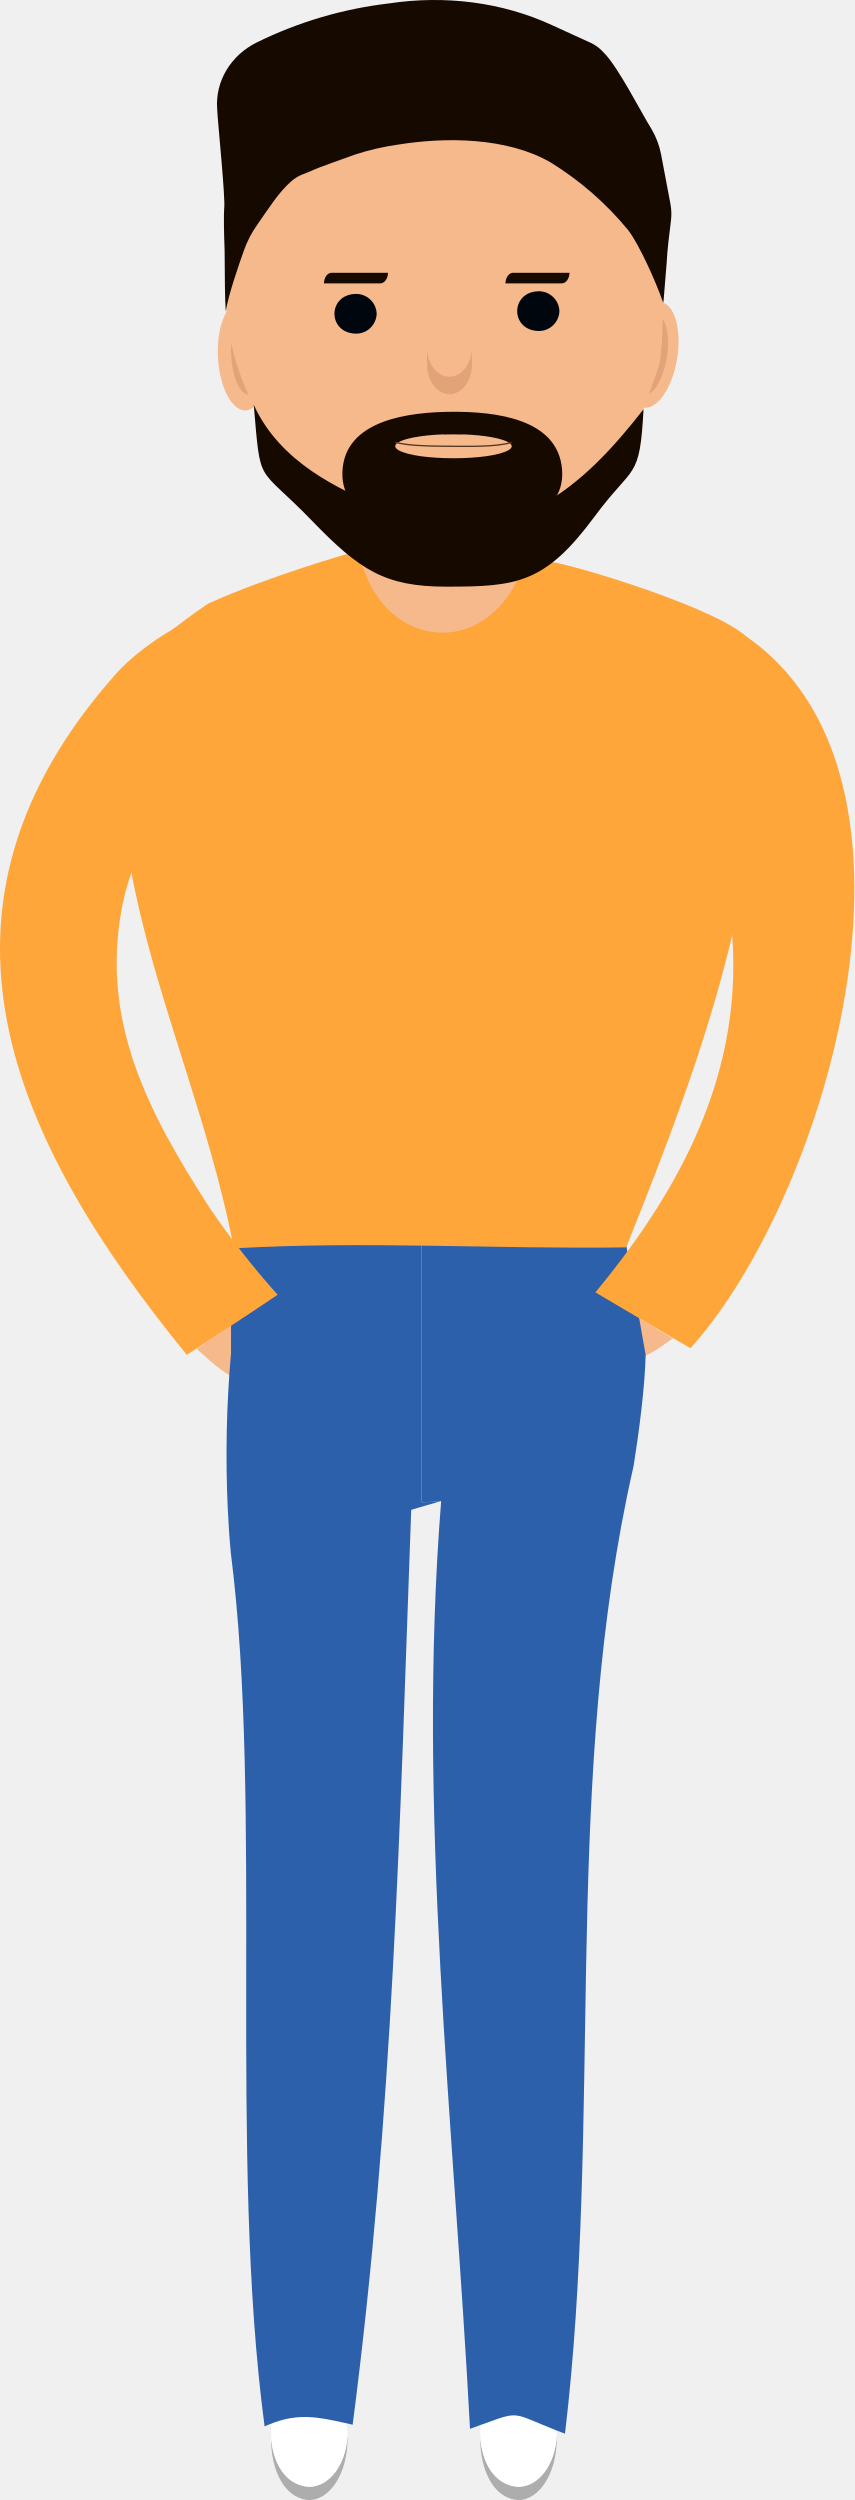
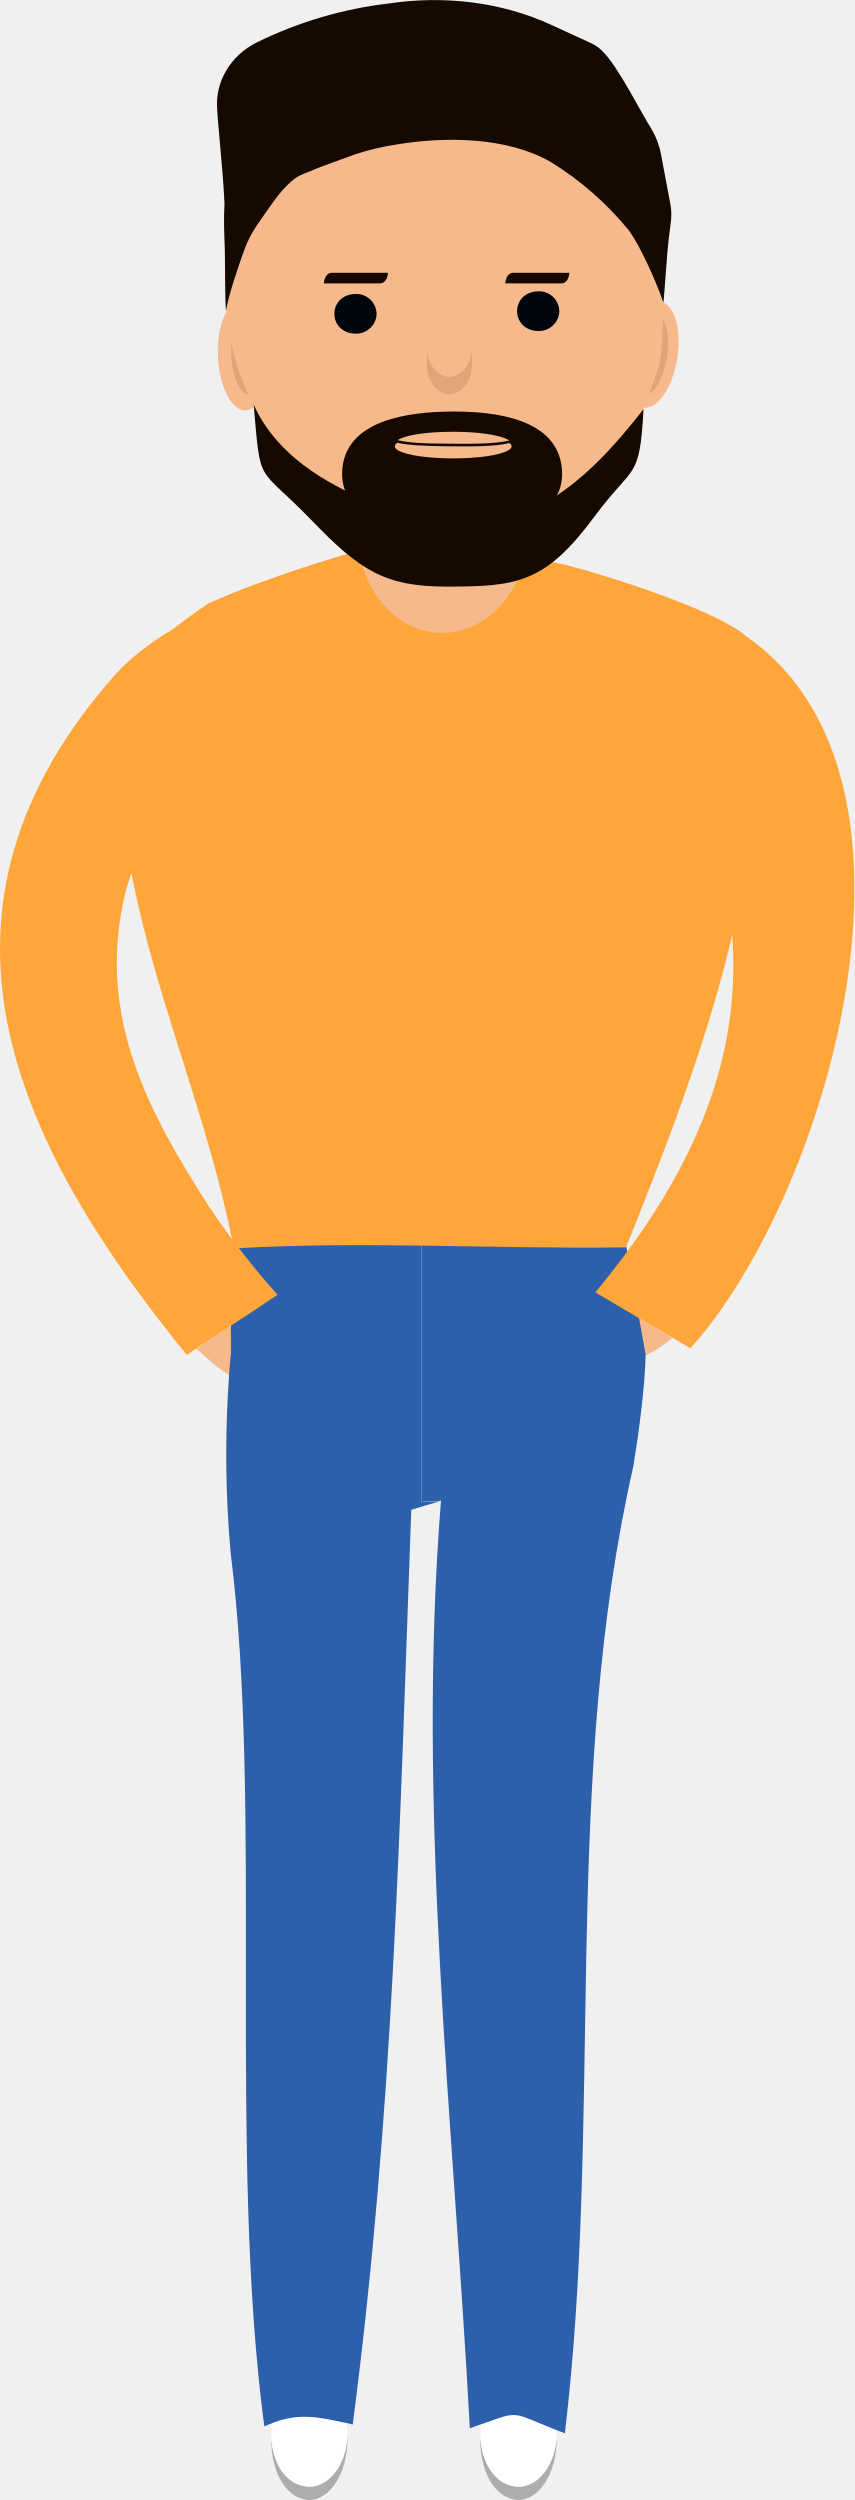
- <svg xmlns="http://www.w3.org/2000/svg" viewBox="0 0 322.6 943.98">
-   <defs>
-     <style>
-             .cls-1 {
-                 fill: #f5b98c;
-             }
- 
-             .cls-2 {
-                 fill: #adadad;
-             }
- 
-             .cls-3 {
-                 fill: #fff;
-             }
- 
-             .cls-4 {
-                 fill: #2d60aa;
-             }
- 
-             .cls-5 {
-                 fill: #ffa63b;
-             }
- 
-             .cls-6 {
-                 fill: #e2a379;
-             }
- 
-             .cls-7 {
-                 fill: #160900;
-             }
- 
-             .cls-8 {
-                 fill: #00060d;
-             }
- 
-             .cls-9 {
-                 fill: none;
-                 stroke: #533520;
-                 stroke-miterlimit: 10;
-                 stroke-width: 0.5px;
-             }
-         </style>
-   </defs>
-   <g id="Layer_2" data-name="Layer 2">
-     <g id="Layer_1-2" data-name="Layer 1">
-       <path id="rightHand" class="cls-1" d="M228.8,490.55c-5.75,6.17-11.62,13.74-2.75,20.2,9.85,7.17,19.39,1.06,27.94-5.41C245.67,500.32,237.3,495.32,228.8,490.55Z" />
-       <path id="leftHand" class="cls-1" d="M105.5,518.62c-11.75,9.37-22.19-1.22-31.25-9.31,8.57-5.86,17.21-11.66,26-17.16C107.71,499.66,116.21,510.07,105.5,518.62Z" />
+ <svg xmlns="http://www.w3.org/2000/svg" version="1.1" id="Layer_1" x="0px" y="0px" viewBox="0 0 322.6 944" style="enable-background:new 0 0 322.6 944;" xml:space="preserve">
+   <style type="text/css">
+ 	.st0{fill:#F5B98C;}
+ 	.st1{fill:#ADADAD;}
+ 	.st2{fill:#FFFFFF;}
+ 	.st3{fill:#2D60AA;}
+ 	.st4{fill:#FFA63B;}
+ 	.st5{fill:#E2A379;}
+ 	.st6{fill:#160900;}
+ 	.st7{fill:#00060D;}
+ </style>
+   <g id="Layer_2_1_">
+     <g id="Layer_1-2">
+       <path id="rightHand" class="st0" d="M228.8,490.5c-5.8,6.2-11.6,13.7-2.8,20.2c9.9,7.2,19.4,1.1,27.9-5.4    C245.7,500.3,237.3,495.3,228.8,490.5z" />
+       <path id="leftHand" class="st0" d="M105.5,518.6c-11.8,9.4-22.2-1.2-31.3-9.3c8.6-5.9,17.2-11.7,26-17.2    C107.7,499.7,116.2,510.1,105.5,518.6z" />
      <g id="leftFeet">
-         <path class="cls-2" d="M131.19,919.68c-.44,10.77-6.77,19.31-14.49,19.3-9.11-.5-13.88-9.51-14.35-19,0,.2,0,.4,0,.61C102.22,932,107,943.41,116.7,944c8,0,14.51-10.28,14.53-23,0-.28,0-.56,0-.84S131.2,919.84,131.19,919.68Z" />
-         <path class="cls-3" d="M103.72,910.85a.14.14,0,0,0,0-.06c2.07-7,6.41-12.45,13-12.81-6.59.34-10.93,5.15-13,11.36a.14.14,0,0,1,0,.06c-.17.53-.33,1.08-.48,1.62a30.92,30.92,0,0,0-.91,8.67c0,.11,0,.22,0,.33a37.78,37.78,0,0,1,1-7.66C103.44,911.85,103.58,911.35,103.72,910.85Z" />
-         <path class="cls-3" d="M129.88,911.26a29.83,29.83,0,0,1,.77,3.26,34.26,34.26,0,0,1,.54,5.16c0-.17,0-.33,0-.49s0-.46,0-.69a28.3,28.3,0,0,0-.47-5.19,23.81,23.81,0,0,0-.88-3.47c-2.3-7-7.31-11.85-13.12-11.86C122.58,898,127.58,903.42,129.88,911.26Z" />
-         <path class="cls-3" d="M116.7,939c7.72,0,14-8.53,14.49-19.3a34.26,34.26,0,0,0-.54-5.16,29.83,29.83,0,0,0-.77-3.26c-2.3-7.84-7.3-13.27-13.12-13.28-6.61.36-11,5.8-13,12.81a.14.14,0,0,1,0,.06c-.14.5-.28,1-.4,1.51a37.78,37.78,0,0,0-1,7.66C102.82,929.47,107.59,938.48,116.7,939Z" />
+         <path class="st1" d="M131.2,919.7c-0.4,10.8-6.8,19.3-14.5,19.3c-9.1-0.5-13.9-9.5-14.3-19c0,0.2,0,0.4,0,0.6     c-0.1,11.4,4.6,22.8,14.3,23.4c8,0,14.5-10.3,14.5-23c0-0.3,0-0.6,0-0.8S131.2,919.8,131.2,919.7z" />
+         <path class="st2" d="M103.7,910.8C103.7,910.8,103.7,910.8,103.7,910.8c2.1-7.1,6.4-12.5,13-12.9c-6.6,0.3-10.9,5.2-13,11.4     c0,0,0,0,0,0.1c-0.2,0.5-0.3,1.1-0.5,1.6c-0.7,2.8-1,5.8-0.9,8.7c0,0.1,0,0.2,0,0.3c0.1-2.6,0.4-5.1,1-7.7     C103.4,911.8,103.6,911.3,103.7,910.8z" />
+         <path class="st2" d="M129.9,911.3c0.3,1.1,0.6,2.2,0.8,3.3c0.3,1.7,0.5,3.4,0.5,5.2c0-0.2,0-0.3,0-0.5s0-0.5,0-0.7     c0-1.7-0.2-3.5-0.5-5.2c-0.2-1.2-0.5-2.3-0.9-3.5c-2.3-7-7.3-11.8-13.1-11.9C122.6,898,127.6,903.4,129.9,911.3z" />
+         <path class="st2" d="M116.7,939c7.7,0,14-8.5,14.5-19.3c0-1.7-0.2-3.5-0.5-5.2c-0.2-1.1-0.5-2.2-0.8-3.3     c-2.3-7.8-7.3-13.3-13.1-13.3c-6.6,0.4-11,5.8-13,12.8c0,0,0,0,0,0.1c-0.1,0.5-0.3,1-0.4,1.5c-0.6,2.5-0.9,5.1-1,7.7     C102.8,929.5,107.6,938.5,116.7,939z" />
      </g>
-       <path id="leftLeg" class="cls-4" d="M165.69,567.05c-3.48,1-6.95,2-10.42,3.06-4.37,119.62-6.65,226.09-22.11,345.44l-.84-.19-2.15-.5-.13,0c-10.19-2.33-17.2-3.48-26.56-.12l-.15.06c-1.1.39-2.24.86-3.42,1.39-13.72-103.1-.56-234-12.74-329.69-.53-5.51-.93-11.31-1.19-17.27a435.52,435.52,0,0,1,1.19-57.56l.06-.05V485l1-16,71-1.92V567.23l2.42-.07Z" />
+       <path id="leftLeg" class="st3" d="M165.7,567c-3.5,1-6.9,2-10.4,3.1c-4.4,119.6-6.6,226.1-22.1,345.4l-0.8-0.2l-2.1-0.5H130    c-10.2-2.3-17.2-3.5-26.6-0.1l-0.2,0.1c-1.1,0.4-2.2,0.9-3.4,1.4c-13.7-103.1-0.6-234-12.7-329.7c-0.5-5.5-0.9-11.3-1.2-17.3    c-0.9-19.2-0.5-38.4,1.2-57.6l0.1,0V485l1-16l71-1.9v100.1l2.4-0.1L165.7,567z" />
      <g id="rightFeet">
-         <path class="cls-2" d="M210.19,919.68c-.44,10.77-6.77,19.31-14.49,19.3-9.11-.5-13.88-9.51-14.35-19,0,.2,0,.4,0,.61C181.22,932,186,943.41,195.7,944c8,0,14.51-10.28,14.53-23,0-.28,0-.56,0-.84S210.2,919.84,210.19,919.68Z" />
-         <path class="cls-3" d="M182.72,910.85a.14.14,0,0,0,0-.06c2.07-7,6.41-12.45,13-12.81-6.59.34-10.93,5.15-13,11.36a.14.14,0,0,1,0,.06c-.17.53-.33,1.08-.48,1.62a30.92,30.92,0,0,0-.91,8.67c0,.11,0,.22,0,.33a37.78,37.78,0,0,1,1-7.66C182.44,911.85,182.58,911.35,182.72,910.85Z" />
-         <path class="cls-3" d="M208.88,911.26a29.83,29.83,0,0,1,.77,3.26,34.26,34.26,0,0,1,.54,5.16c0-.17,0-.33,0-.49s0-.46,0-.69a28.3,28.3,0,0,0-.47-5.19,23.81,23.81,0,0,0-.88-3.47c-2.3-7-7.31-11.85-13.12-11.86C201.58,898,206.58,903.42,208.88,911.26Z" />
-         <path class="cls-3" d="M195.7,939c7.72,0,14.05-8.53,14.49-19.3a34.26,34.26,0,0,0-.54-5.16,29.83,29.83,0,0,0-.77-3.26c-2.3-7.84-7.3-13.27-13.12-13.28-6.61.36-10.95,5.8-13,12.81a.14.14,0,0,1,0,.06c-.14.5-.28,1-.4,1.51a37.78,37.78,0,0,0-1,7.66C181.82,929.47,186.59,938.48,195.7,939Z" />
+         <path class="st1" d="M210.2,919.7c-0.4,10.8-6.8,19.3-14.5,19.3c-9.1-0.5-13.9-9.5-14.4-19c0,0.2,0,0.4,0,0.6     c-0.1,11.4,4.7,22.8,14.4,23.4c8,0,14.5-10.3,14.5-23c0-0.3,0-0.6,0-0.8S210.2,919.8,210.2,919.7z" />
+         <path class="st2" d="M182.7,910.8C182.7,910.8,182.7,910.8,182.7,910.8c2.1-7.1,6.4-12.5,13-12.9c-6.6,0.3-10.9,5.2-13,11.4     c0,0,0,0,0,0.1c-0.2,0.5-0.3,1.1-0.5,1.6c-0.7,2.8-1,5.8-0.9,8.7c0,0.1,0,0.2,0,0.3c0.1-2.6,0.4-5.1,1-7.7     C182.4,911.8,182.6,911.3,182.7,910.8z" />
+         <path class="st2" d="M208.9,911.3c0.3,1.1,0.6,2.2,0.8,3.3c0.3,1.7,0.5,3.4,0.5,5.2c0-0.2,0-0.3,0-0.5s0-0.5,0-0.7     c0-1.7-0.2-3.5-0.5-5.2c-0.2-1.2-0.5-2.3-0.9-3.5c-2.3-7-7.3-11.8-13.1-11.9C201.6,898,206.6,903.4,208.9,911.3z" />
+         <path class="st2" d="M195.7,939c7.7,0,14.1-8.5,14.5-19.3c0-1.7-0.2-3.5-0.5-5.2c-0.2-1.1-0.5-2.2-0.8-3.3     c-2.3-7.8-7.3-13.3-13.1-13.3c-6.6,0.4-10.9,5.8-13,12.8c0,0,0,0,0,0.1c-0.1,0.5-0.3,1-0.4,1.5c-0.6,2.5-0.9,5.1-1,7.7     C181.8,929.5,186.6,938.5,195.7,939z" />
      </g>
-       <path id="rightLeg" class="cls-4" d="M243.8,511.64c-.32,12.51-2.58,29.48-4.55,41.85q-1.32,5.81-2.52,11.64c-23.83,116.14-9.45,236.59-23.39,353.81-1.29-.48-2.48-.94-3.58-1.37l-.11-.05c-16.29-6.41-13.24-7.33-27.33-2.16a.13.13,0,0,1-.08,0l-4.77,1.74c-6.16-116.6-20.18-233.34-10.91-350.1,0-.08,0-.16,0-.24l-.89.26-4,.11-2.42.07V467.06l77-2.08v4Z" />
-       <path id="rightArm" class="cls-5" d="M275.8,236.54C266,247.14,257.07,256.79,251,270c42,82.4,32.66,146.94-26.18,218,11.92,7.09,23.91,14.08,35.88,21.08C313.16,451.12,361.45,285.93,275.8,236.54Z" />
-       <path id="leftArm" class="cls-5" d="M104.82,488.89c-11.36,7.73-22.89,15.13-34.29,22.7C4.36,430.41-35.28,343.4,43.9,254.29c9.15-10.31,32.15-26,49.13-26.1.37,0,.94-.46.87,0,.67,15.08-5.32,29.92-8.34,44.78-16.8,20.59-34.16,42.78-39.33,68.84C37.55,385.5,56.15,420.29,79.11,456A313.48,313.48,0,0,0,104.82,488.89Z" />
-       <path id="torso" class="cls-5" d="M236.44,471c-49.53.69-98.67-2.47-148.12.37C73.82,396.16,34.78,331.45,47.8,253a217.53,217.53,0,0,1,30.79-25.08c23.37-10.56,54.11-19.23,53.83-19.12l60.91,1.74L209,212.3c12.7,2.29,73.76,21.25,75.08,31.64C294,322.22,265.67,398,236.44,471Z" />
+       <path id="rightLeg" class="st3" d="M243.8,511.6c-0.3,12.5-2.6,29.5-4.6,41.8c-0.9,3.9-1.7,7.8-2.5,11.6    c-23.8,116.1-9.4,236.6-23.4,353.8c-1.3-0.5-2.5-0.9-3.6-1.4l-0.1,0c-16.3-6.4-13.2-7.3-27.3-2.2c0,0-0.1,0-0.1,0l-4.8,1.7    c-6.2-116.6-20.2-233.3-10.9-350.1c0-0.1,0-0.2,0-0.2l-0.9,0.3l-4,0.1l-2.4,0.1V467.1l77-2.1v4L243.8,511.6z" />
+       <path id="rightArm" class="st4" d="M275.8,236.5c-9.8,10.6-18.7,20.3-24.8,33.5c42,82.4,32.7,146.9-26.2,218    c11.9,7.1,23.9,14.1,35.9,21.1C313.2,451.1,361.5,285.9,275.8,236.5z" />
+       <path id="leftArm" class="st4" d="M104.8,488.9c-11.4,7.7-22.9,15.1-34.3,22.7C4.4,430.4-35.3,343.4,43.9,254.3    c9.2-10.3,32.2-26,49.1-26.1c0.4,0,0.9-0.5,0.9,0c0.7,15.1-5.3,29.9-8.3,44.8c-16.8,20.6-34.2,42.8-39.3,68.8    c-8.7,43.7,9.9,78.5,32.9,114.2C86.9,467.5,95.5,478.5,104.8,488.9z" />
+       <path id="torso" class="st4" d="M236.4,471c-49.5,0.7-98.7-2.5-148.1,0.4C73.8,396.2,34.8,331.5,47.8,253    c9.5-9.3,19.8-17.7,30.8-25.1c23.4-10.6,54.1-19.2,53.8-19.1l60.9,1.7l15.7,1.8c12.7,2.3,73.8,21.3,75.1,31.6    C294,322.2,265.7,398,236.4,471z" />
      <g id="head">
-         <path class="cls-1" d="M255.67,135.51c-1.81,11-7.5,19.25-12.72,18.41-12.36-2.89-6-41.09,6.56-39.88C254.73,114.88,257.49,124.5,255.67,135.51Z" />
-         <path class="cls-6" d="M251.76,135c-1.34,8.27-5.13,14.52-8.46,14-7.86-1.87-3.2-30.67,4.86-29.93C251.49,119.56,253.1,126.7,251.76,135Z" />
-         <path class="cls-1" d="M82.3,135c.6,11.32,5.32,20.25,10.53,20,12.42-1.53,10.33-40.83-2.2-41C85.42,114.28,81.69,123.69,82.3,135Z" />
-         <path class="cls-6" d="M87.29,134.31c.44,8.28,3.46,14.85,6.75,14.66,7.81-1,6.27-29.86-1.61-30C89.14,119.17,86.84,126,87.29,134.31Z" />
-         <path id="face" class="cls-1" d="M195.24,35h-57.1c-29.22,0-52.91,26.36-52.91,58.9v16.57a92.86,92.86,0,0,0,10,41.48c11.85,23.6,29.29,54.86,41.5,61.16,9.82,32.24,46.1,35.06,59.55,3.89,27.83-1.9,49.12-69.74,52.49-78.68,2.25-8.93,1.25-32.63,1.45-42.09C250.23,62.39,225.61,35,195.24,35Zm-23.9,128.66c1.16,0,2.31,0,3.42.05a1.87,1.87,0,0,0-1,.77,2.78,2.78,0,0,1-4.82,0,1.74,1.74,0,0,0-1-.77C169,163.65,170.18,163.64,171.34,163.64Z" />
-         <path class="cls-7" d="M243,154.47c-1.47,27.32-3.63,20.45-18.47,40.54-18.72,25.33-29.32,26.51-56,26.51-23.32,0-32.79-6.33-50.83-25C96.87,175,98.53,184.23,95.81,152.85,105.93,175.1,128.7,184.71,142.4,191c49.18,22,79-8.89,100.63-36.5Z" />
+         <path class="st0" d="M255.7,135.5c-1.8,11-7.5,19.3-12.7,18.4c-12.4-2.9-6-41.1,6.6-39.9C254.7,114.9,257.5,124.5,255.7,135.5z" />
+         <path class="st5" d="M251.8,135c-1.3,8.3-5.1,14.5-8.5,14c-7.9-1.9-3.2-30.7,4.9-29.9C251.5,119.6,253.1,126.7,251.8,135z" />
+         <path class="st0" d="M82.3,135c0.6,11.3,5.3,20.3,10.5,20c12.4-1.5,10.3-40.8-2.2-41C85.4,114.3,81.7,123.7,82.3,135z" />
+         <path class="st5" d="M87.3,134.3c0.4,8.3,3.5,14.9,6.8,14.7c7.8-1,6.3-29.9-1.6-30C89.1,119.2,86.8,126,87.3,134.3z" />
+         <path id="face" class="st0" d="M195.2,35h-57.1c-29.2,0-52.9,26.4-52.9,58.9v16.6c0.1,14.4,3.5,28.6,10,41.5     c11.8,23.6,29.3,54.9,41.5,61.2c9.8,32.2,46.1,35.1,59.6,3.9c27.8-1.9,49.1-69.7,52.5-78.7c2.3-8.9,1.3-32.6,1.4-42.1     C250.2,62.4,225.6,35,195.2,35z" />
+         <path class="st6" d="M243,154.5c-1.5,27.3-3.6,20.4-18.5,40.5c-18.7,25.3-29.3,26.5-56,26.5c-23.3,0-32.8-6.3-50.8-25     c-20.8-21.5-19.2-12.3-21.9-43.7c10.1,22.3,32.9,31.9,46.6,38.1C191.6,213,221.4,182.1,243,154.5L243,154.5z" />
        <g id="visEyes">
-           <path class="cls-8" d="M142.23,118.48a7.76,7.76,0,0,1-8,7.5c-10.59-.35-10.59-14.65,0-15A7.76,7.76,0,0,1,142.23,118.48Z" />
-           <path class="cls-8" d="M211.23,117.48a7.76,7.76,0,0,1-8,7.5c-10.59-.35-10.59-14.65,0-15A7.76,7.76,0,0,1,211.23,117.48Z" />
+           <path class="st7" d="M142.2,118.5c-0.1,4.3-3.7,7.6-8,7.5c-10.6-0.3-10.6-14.7,0-15C138.5,110.8,142.1,114.2,142.2,118.5z" />
+           <path class="st7" d="M211.2,117.5c-0.1,4.3-3.7,7.6-8,7.5c-10.6-0.3-10.6-14.7,0-15C207.5,109.8,211.1,113.2,211.2,117.5z" />
        </g>
-         <path class="cls-6" d="M169.73,142.26c-4.67,0-8.5-5.06-8.5-11.23v6.6c0,6.18,3.83,11.23,8.5,11.23s8.5-5.05,8.5-11.23V131C178.23,137.2,174.41,142.26,169.73,142.26Z" />
-         <path class="cls-7" d="M253.14,76.93,249.62,58.3a30,30,0,0,0-3.52-9.41c-4.1-6.52-12.87-24-18.31-29.21a14.91,14.91,0,0,0-4.38-3.34l-15-6.86c-19-8.78-40.64-11.34-61.53-8.19A153.33,153.33,0,0,0,97,16c-9.92,4.89-15.78,14.75-15,25.12.12,4.06,3.22,34.17,2.65,37.54-.19,2.67-.11,8.82.16,15.88.06,9.24.1,18.81.43,23h0c1-6.22,4.91-17.46,6.87-23a39.85,39.85,0,0,1,5-9.65c4.09-5.81,8-12.2,12.89-16.45,2.75-2.38,5.14-2.86,7.19-3.75,3.08-1.55,13.38-5,16.73-6.29A95.64,95.64,0,0,1,150,54.65c18.33-3,41.49-2.8,57.9,6.67a118.14,118.14,0,0,1,29.28,25.56c4.43,5.83,10.58,19.8,13.14,27.17l.12.3a5.86,5.86,0,0,1,.12-.84l1.15-14.05c.27-5.45,1-10.86,1.66-16.29A20.76,20.76,0,0,0,253.14,76.93Z" />
-         <path class="cls-7" d="M125.19,103c-1.55,0-2.82,1.78-2.88,4h21.31c1.56,0,2.83-1.79,2.89-4Z" />
-         <path class="cls-7" d="M193.73,103c-1.55,0-2.82,1.78-2.89,4h21.32c1.56,0,2.83-1.79,2.89-4Z" />
-         <path class="cls-7" d="M212.24,177.4c1.47,19.48-24.5,24.32-40.66,24.45s-43.07-4-42.29-23.7,25.36-22.59,41.45-22.66S210.77,157.92,212.24,177.4Z" />
-         <path class="cls-1" d="M193.23,168.47v.06c0,.55-.63,1.09-1.16,1.41-6.89,4.12-34.55,4.1-41.56.07-.57-.32-1.27-.93-1.28-1.48a1.5,1.5,0,0,1,.77-1.25v0l.29-.2s0,0,0,0c2.51-1.57,9-2.76,17-3.06a1.57,1.57,0,0,1,.49.05c2.19-.07,4.59-.07,6.79,0a1.91,1.91,0,0,1,.48-.05c8,.3,14.49,1.49,17,3.06a1.13,1.13,0,0,1,.18.12A1.7,1.7,0,0,1,193.23,168.47Z" />
-         <path class="cls-9" d="M149.23,167c4.51,1.23,11.58,1.44,18.27,1.49,9.11.07,20.35.35,25.73-1.49" />
+         <path class="st5" d="M169.7,142.3c-4.7,0-8.5-5.1-8.5-11.2v6.6c0,6.2,3.8,11.2,8.5,11.2s8.5-5.1,8.5-11.2V131     C178.2,137.2,174.4,142.3,169.7,142.3z" />
+         <path class="st6" d="M253.1,76.9l-3.5-18.6c-0.6-3.3-1.8-6.5-3.5-9.4c-4.1-6.5-12.9-24-18.3-29.2c-1.2-1.4-2.7-2.5-4.4-3.3     l-15-6.9c-19-8.8-40.6-11.3-61.5-8.2c-17.3,2-34.2,7-49.9,14.7c-9.9,4.9-15.8,14.8-15,25.1c0.1,4.1,3.2,34.2,2.7,37.5     c-0.2,2.7-0.1,8.8,0.2,15.9c0.1,9.2,0.1,18.8,0.4,23l0,0c1-6.2,4.9-17.5,6.9-23c1.2-3.4,2.9-6.7,5-9.7c4.1-5.8,8-12.2,12.9-16.4     c2.8-2.4,5.1-2.9,7.2-3.8c3.1-1.5,13.4-5,16.7-6.3c5.2-1.7,10.6-3,16.1-3.8c18.3-3,41.5-2.8,57.9,6.7c11.1,6.8,21,15.5,29.3,25.6     c4.4,5.8,10.6,19.8,13.1,27.2l0.1,0.3c0-0.3,0.1-0.6,0.1-0.8l1.1-14.1c0.3-5.4,1-10.9,1.7-16.3C253.6,81.1,253.5,79,253.1,76.9z" />
+         <path class="st6" d="M125.2,103c-1.6,0-2.8,1.8-2.9,4h21.3c1.6,0,2.8-1.8,2.9-4H125.2z" />
+         <path class="st6" d="M193.7,103c-1.6,0-2.8,1.8-2.9,4h21.3c1.6,0,2.8-1.8,2.9-4H193.7z" />
+         <path class="st6" d="M212.2,177.4c1.5,19.5-24.5,24.3-40.7,24.4s-43.1-4-42.3-23.7s25.4-22.6,41.4-22.7S210.8,157.9,212.2,177.4z     " />
+         <path id="upperLip" class="st0" d="M192.3,166.3c-5.7,1.5-16.2,1.3-24.8,1.2c-6.3,0-12.9-0.2-17.4-1.3l0.2-0.1     c1.3-0.8,3.5-1.5,6.4-2c2.9-0.5,6.6-0.9,10.6-1c0.2,0,0.3,0,0.5,0c2.2-0.1,4.6-0.1,6.8,0c0.2,0,0.3,0,0.5,0     c8,0.3,14.5,1.5,17,3.1c0.1,0,0.1,0.1,0.2,0.1C192.3,166.2,192.3,166.2,192.3,166.3z" />
+         <path id="lowerLip" class="st0" d="M193.2,168.5L193.2,168.5c0,0.6-0.6,1.2-1.2,1.5c-6.9,4.1-34.5,4.1-41.6,0.1     c-0.6-0.3-1.3-0.9-1.3-1.5c0-0.5,0.3-1,0.8-1.3l0.1-0.1c4.5,1,11.1,1.2,17.4,1.3c8.6,0.1,19.2,0.3,24.8-1.2     C192.8,167.5,193.1,168,193.2,168.5z" />
      </g>
    </g>
  </g>
</svg>
